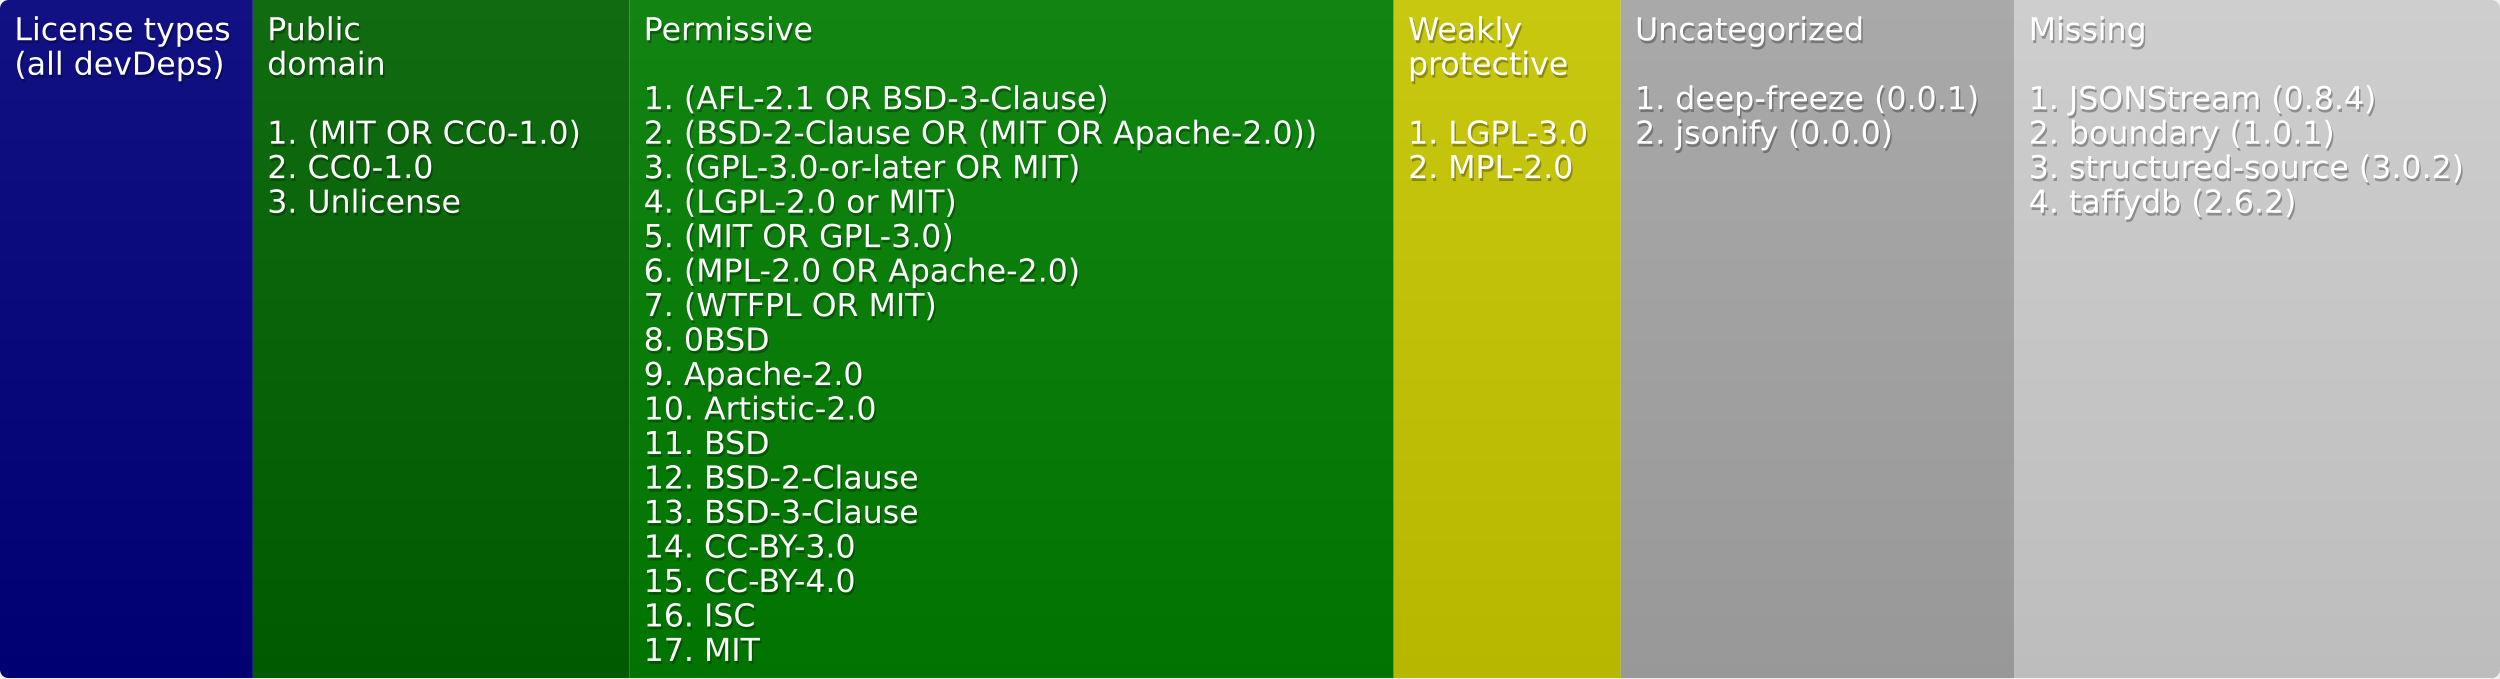
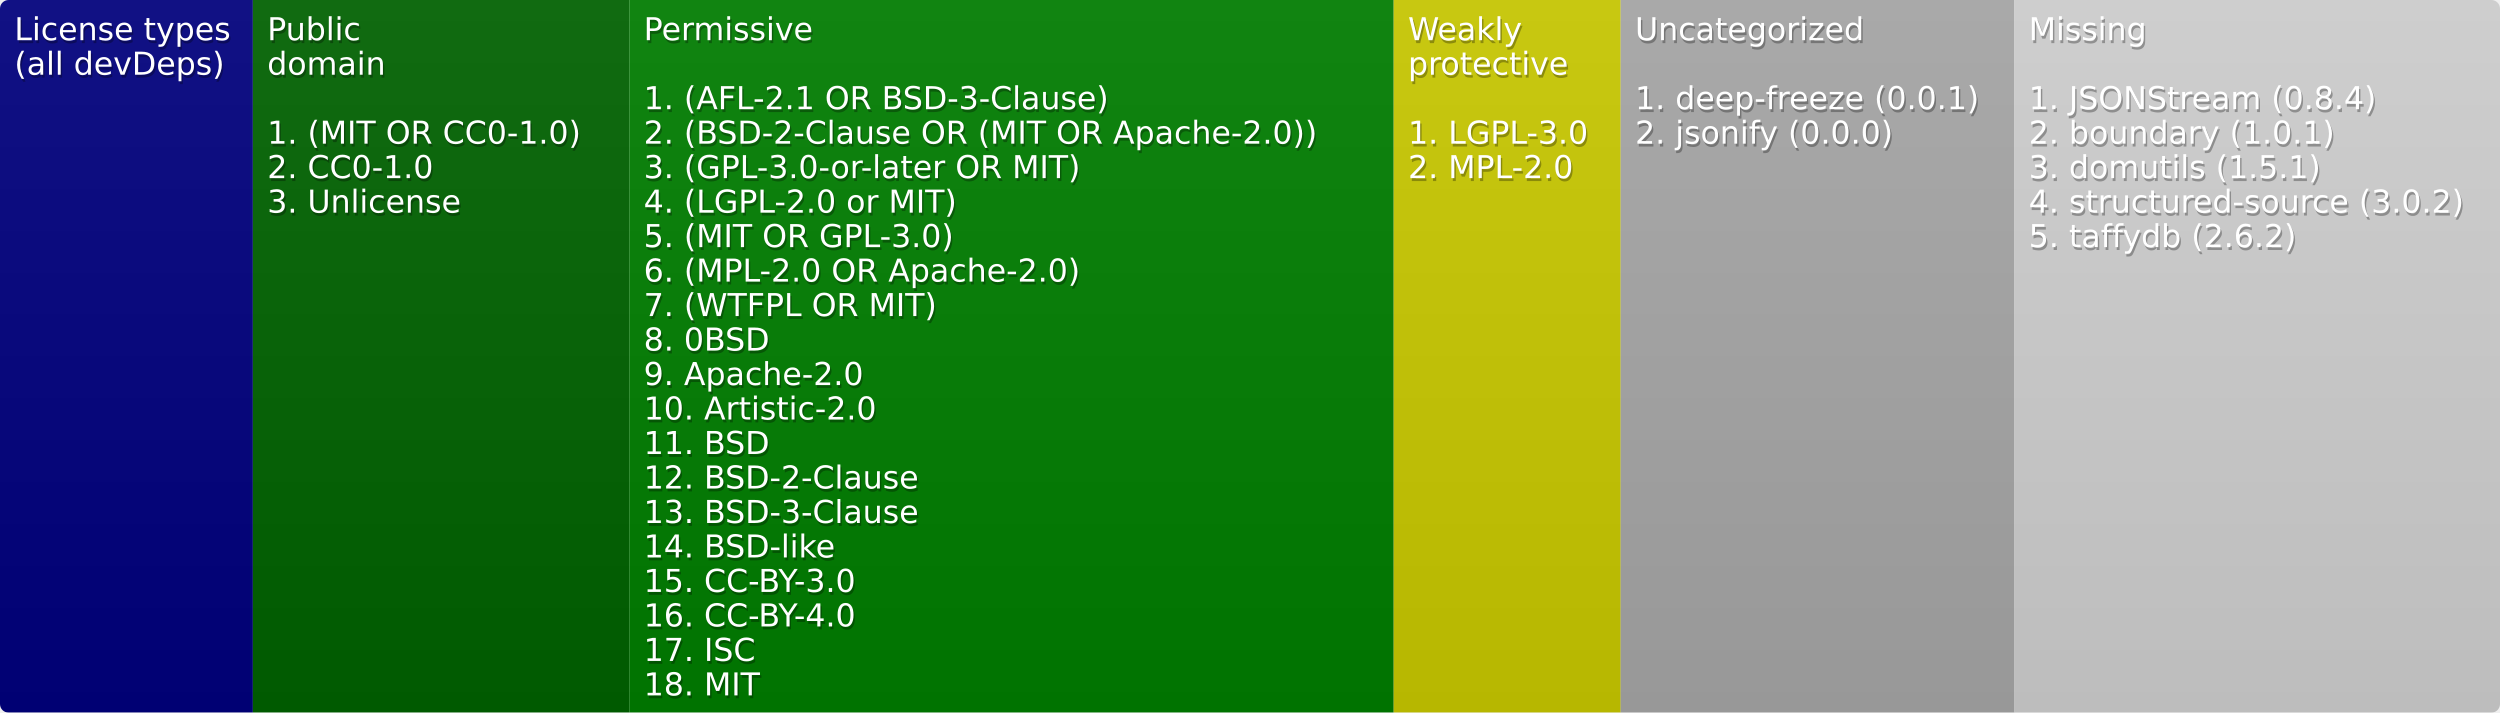
- <svg xmlns="http://www.w3.org/2000/svg" width="870" height="236">
+ <svg xmlns="http://www.w3.org/2000/svg" width="870" height="248">
  <defs>
    <style>text{font-size:11px;font-family:Verdana,DejaVu Sans,Geneva,sans-serif}text.shadow{fill:#010101;fill-opacity:.3}text.high{fill:#fff}</style>
    <linearGradient id="smooth" x2="0" y2="100%">
      <stop offset="0" stop-color="#aaa" stop-opacity=".1" />
      <stop offset="1" stop-opacity=".1" />
    </linearGradient>
    <mask id="round">
      <rect width="100%" height="100%" rx="3" fill="#fff" />
    </mask>
  </defs>
  <g id="bg" mask="url(#round)">
-     <path fill="navy" d="M0 0h88v236H0z" />
-     <path fill="#006400" d="M88 0h131v236H88z" />
-     <path fill="green" d="M219 0h266v236H219z" />
-     <path fill="#cc0" d="M485 0h79v236h-79z" />
-     <path fill="#a9a9a9" d="M564 0h137v236H564z" />
-     <path fill="#d3d3d3" d="M701 0h169v236H701z" />
-     <path fill="url(#smooth)" d="M0 0h870v236H0z" />
+     <path fill="navy" d="M0 0h88v248H0z" />
+     <path fill="#006400" d="M88 0h131v248H88z" />
+     <path fill="green" d="M219 0h266v248H219z" />
+     <path fill="#cc0" d="M485 0h79v248h-79z" />
+     <path fill="#a9a9a9" d="M564 0h137v248H564z" />
+     <path fill="#d3d3d3" d="M701 0h169v248H701z" />
+     <path fill="url(#smooth)" d="M0 0h870v248H0z" />
  </g>
  <g id="fg">
    <text class="shadow" x="5.5" y="15">License types</text>
    <text class="high" x="5" y="14">License types</text>
    <text class="shadow" x="5.5" y="27">(all devDeps)</text>
    <text class="high" x="5" y="26">(all devDeps)</text>
    <text class="shadow" x="93.5" y="15">Public</text>
    <text class="high" x="93" y="14">Public</text>
    <text class="shadow" x="93.5" y="27">domain</text>
    <text class="high" x="93" y="26">domain</text>
    <text class="shadow" x="93.5" y="51">1. (MIT OR CC0-1.0)</text>
    <text class="high" x="93" y="50">1. (MIT OR CC0-1.0)</text>
    <text class="shadow" x="93.5" y="63">2. CC0-1.0</text>
    <text class="high" x="93" y="62">2. CC0-1.0</text>
    <text class="shadow" x="93.5" y="75">3. Unlicense</text>
    <text class="high" x="93" y="74">3. Unlicense</text>
    <text class="shadow" x="224.5" y="15">Permissive</text>
    <text class="high" x="224" y="14">Permissive</text>
    <text class="shadow" x="224.5" y="39">1. (AFL-2.1 OR BSD-3-Clause)</text>
    <text class="high" x="224" y="38">1. (AFL-2.1 OR BSD-3-Clause)</text>
    <text class="shadow" x="224.5" y="51">2. (BSD-2-Clause OR (MIT OR Apache-2.0))</text>
    <text class="high" x="224" y="50">2. (BSD-2-Clause OR (MIT OR Apache-2.0))</text>
    <text class="shadow" x="224.5" y="63">3. (GPL-3.0-or-later OR MIT)</text>
    <text class="high" x="224" y="62">3. (GPL-3.0-or-later OR MIT)</text>
    <text class="shadow" x="224.5" y="75">4. (LGPL-2.0 or MIT)</text>
    <text class="high" x="224" y="74">4. (LGPL-2.0 or MIT)</text>
    <text class="shadow" x="224.5" y="87">5. (MIT OR GPL-3.0)</text>
    <text class="high" x="224" y="86">5. (MIT OR GPL-3.0)</text>
    <text class="shadow" x="224.5" y="99">6. (MPL-2.0 OR Apache-2.0)</text>
    <text class="high" x="224" y="98">6. (MPL-2.0 OR Apache-2.0)</text>
    <text class="shadow" x="224.5" y="111">7. (WTFPL OR MIT)</text>
    <text class="high" x="224" y="110">7. (WTFPL OR MIT)</text>
    <text class="shadow" x="224.5" y="123">8. 0BSD</text>
    <text class="high" x="224" y="122">8. 0BSD</text>
    <text class="shadow" x="224.5" y="135">9. Apache-2.0</text>
    <text class="high" x="224" y="134">9. Apache-2.0</text>
    <text class="shadow" x="224.5" y="147">10. Artistic-2.0</text>
    <text class="high" x="224" y="146">10. Artistic-2.0</text>
    <text class="shadow" x="224.5" y="159">11. BSD</text>
    <text class="high" x="224" y="158">11. BSD</text>
    <text class="shadow" x="224.5" y="171">12. BSD-2-Clause</text>
    <text class="high" x="224" y="170">12. BSD-2-Clause</text>
    <text class="shadow" x="224.5" y="183">13. BSD-3-Clause</text>
    <text class="high" x="224" y="182">13. BSD-3-Clause</text>
-     <text class="shadow" x="224.5" y="195">14. CC-BY-3.0</text>
-     <text class="high" x="224" y="194">14. CC-BY-3.0</text>
-     <text class="shadow" x="224.5" y="207">15. CC-BY-4.0</text>
-     <text class="high" x="224" y="206">15. CC-BY-4.0</text>
-     <text class="shadow" x="224.5" y="219">16. ISC</text>
-     <text class="high" x="224" y="218">16. ISC</text>
-     <text class="shadow" x="224.5" y="231">17. MIT</text>
-     <text class="high" x="224" y="230">17. MIT</text>
+     <text class="shadow" x="224.5" y="195">14. BSD-like</text>
+     <text class="high" x="224" y="194">14. BSD-like</text>
+     <text class="shadow" x="224.5" y="207">15. CC-BY-3.0</text>
+     <text class="high" x="224" y="206">15. CC-BY-3.0</text>
+     <text class="shadow" x="224.5" y="219">16. CC-BY-4.0</text>
+     <text class="high" x="224" y="218">16. CC-BY-4.0</text>
+     <text class="shadow" x="224.5" y="231">17. ISC</text>
+     <text class="high" x="224" y="230">17. ISC</text>
+     <text class="shadow" x="224.5" y="243">18. MIT</text>
+     <text class="high" x="224" y="242">18. MIT</text>
    <text class="shadow" x="490.5" y="15">Weakly</text>
    <text class="high" x="490" y="14">Weakly</text>
    <text class="shadow" x="490.5" y="27">protective</text>
    <text class="high" x="490" y="26">protective</text>
    <text class="shadow" x="490.5" y="51">1. LGPL-3.0</text>
    <text class="high" x="490" y="50">1. LGPL-3.0</text>
    <text class="shadow" x="490.5" y="63">2. MPL-2.0</text>
    <text class="high" x="490" y="62">2. MPL-2.0</text>
    <text class="shadow" x="569.5" y="15">Uncategorized</text>
    <text class="high" x="569" y="14">Uncategorized</text>
    <text class="shadow" x="569.5" y="39">1. deep-freeze (0.0.1)</text>
    <text class="high" x="569" y="38">1. deep-freeze (0.0.1)</text>
    <text class="shadow" x="569.5" y="51">2. jsonify (0.0.0)</text>
    <text class="high" x="569" y="50">2. jsonify (0.0.0)</text>
    <text class="shadow" x="706.5" y="15">Missing</text>
    <text class="high" x="706" y="14">Missing</text>
    <text class="shadow" x="706.5" y="39">1. JSONStream (0.8.4)</text>
    <text class="high" x="706" y="38">1. JSONStream (0.8.4)</text>
    <text class="shadow" x="706.5" y="51">2. boundary (1.0.1)</text>
    <text class="high" x="706" y="50">2. boundary (1.0.1)</text>
-     <text class="shadow" x="706.5" y="63">3. structured-source (3.0.2)</text>
-     <text class="high" x="706" y="62">3. structured-source (3.0.2)</text>
-     <text class="shadow" x="706.5" y="75">4. taffydb (2.6.2)</text>
-     <text class="high" x="706" y="74">4. taffydb (2.6.2)</text>
+     <text class="shadow" x="706.5" y="63">3. domutils (1.5.1)</text>
+     <text class="high" x="706" y="62">3. domutils (1.5.1)</text>
+     <text class="shadow" x="706.5" y="75">4. structured-source (3.0.2)</text>
+     <text class="high" x="706" y="74">4. structured-source (3.0.2)</text>
+     <text class="shadow" x="706.5" y="87">5. taffydb (2.6.2)</text>
+     <text class="high" x="706" y="86">5. taffydb (2.6.2)</text>
  </g>
</svg>
